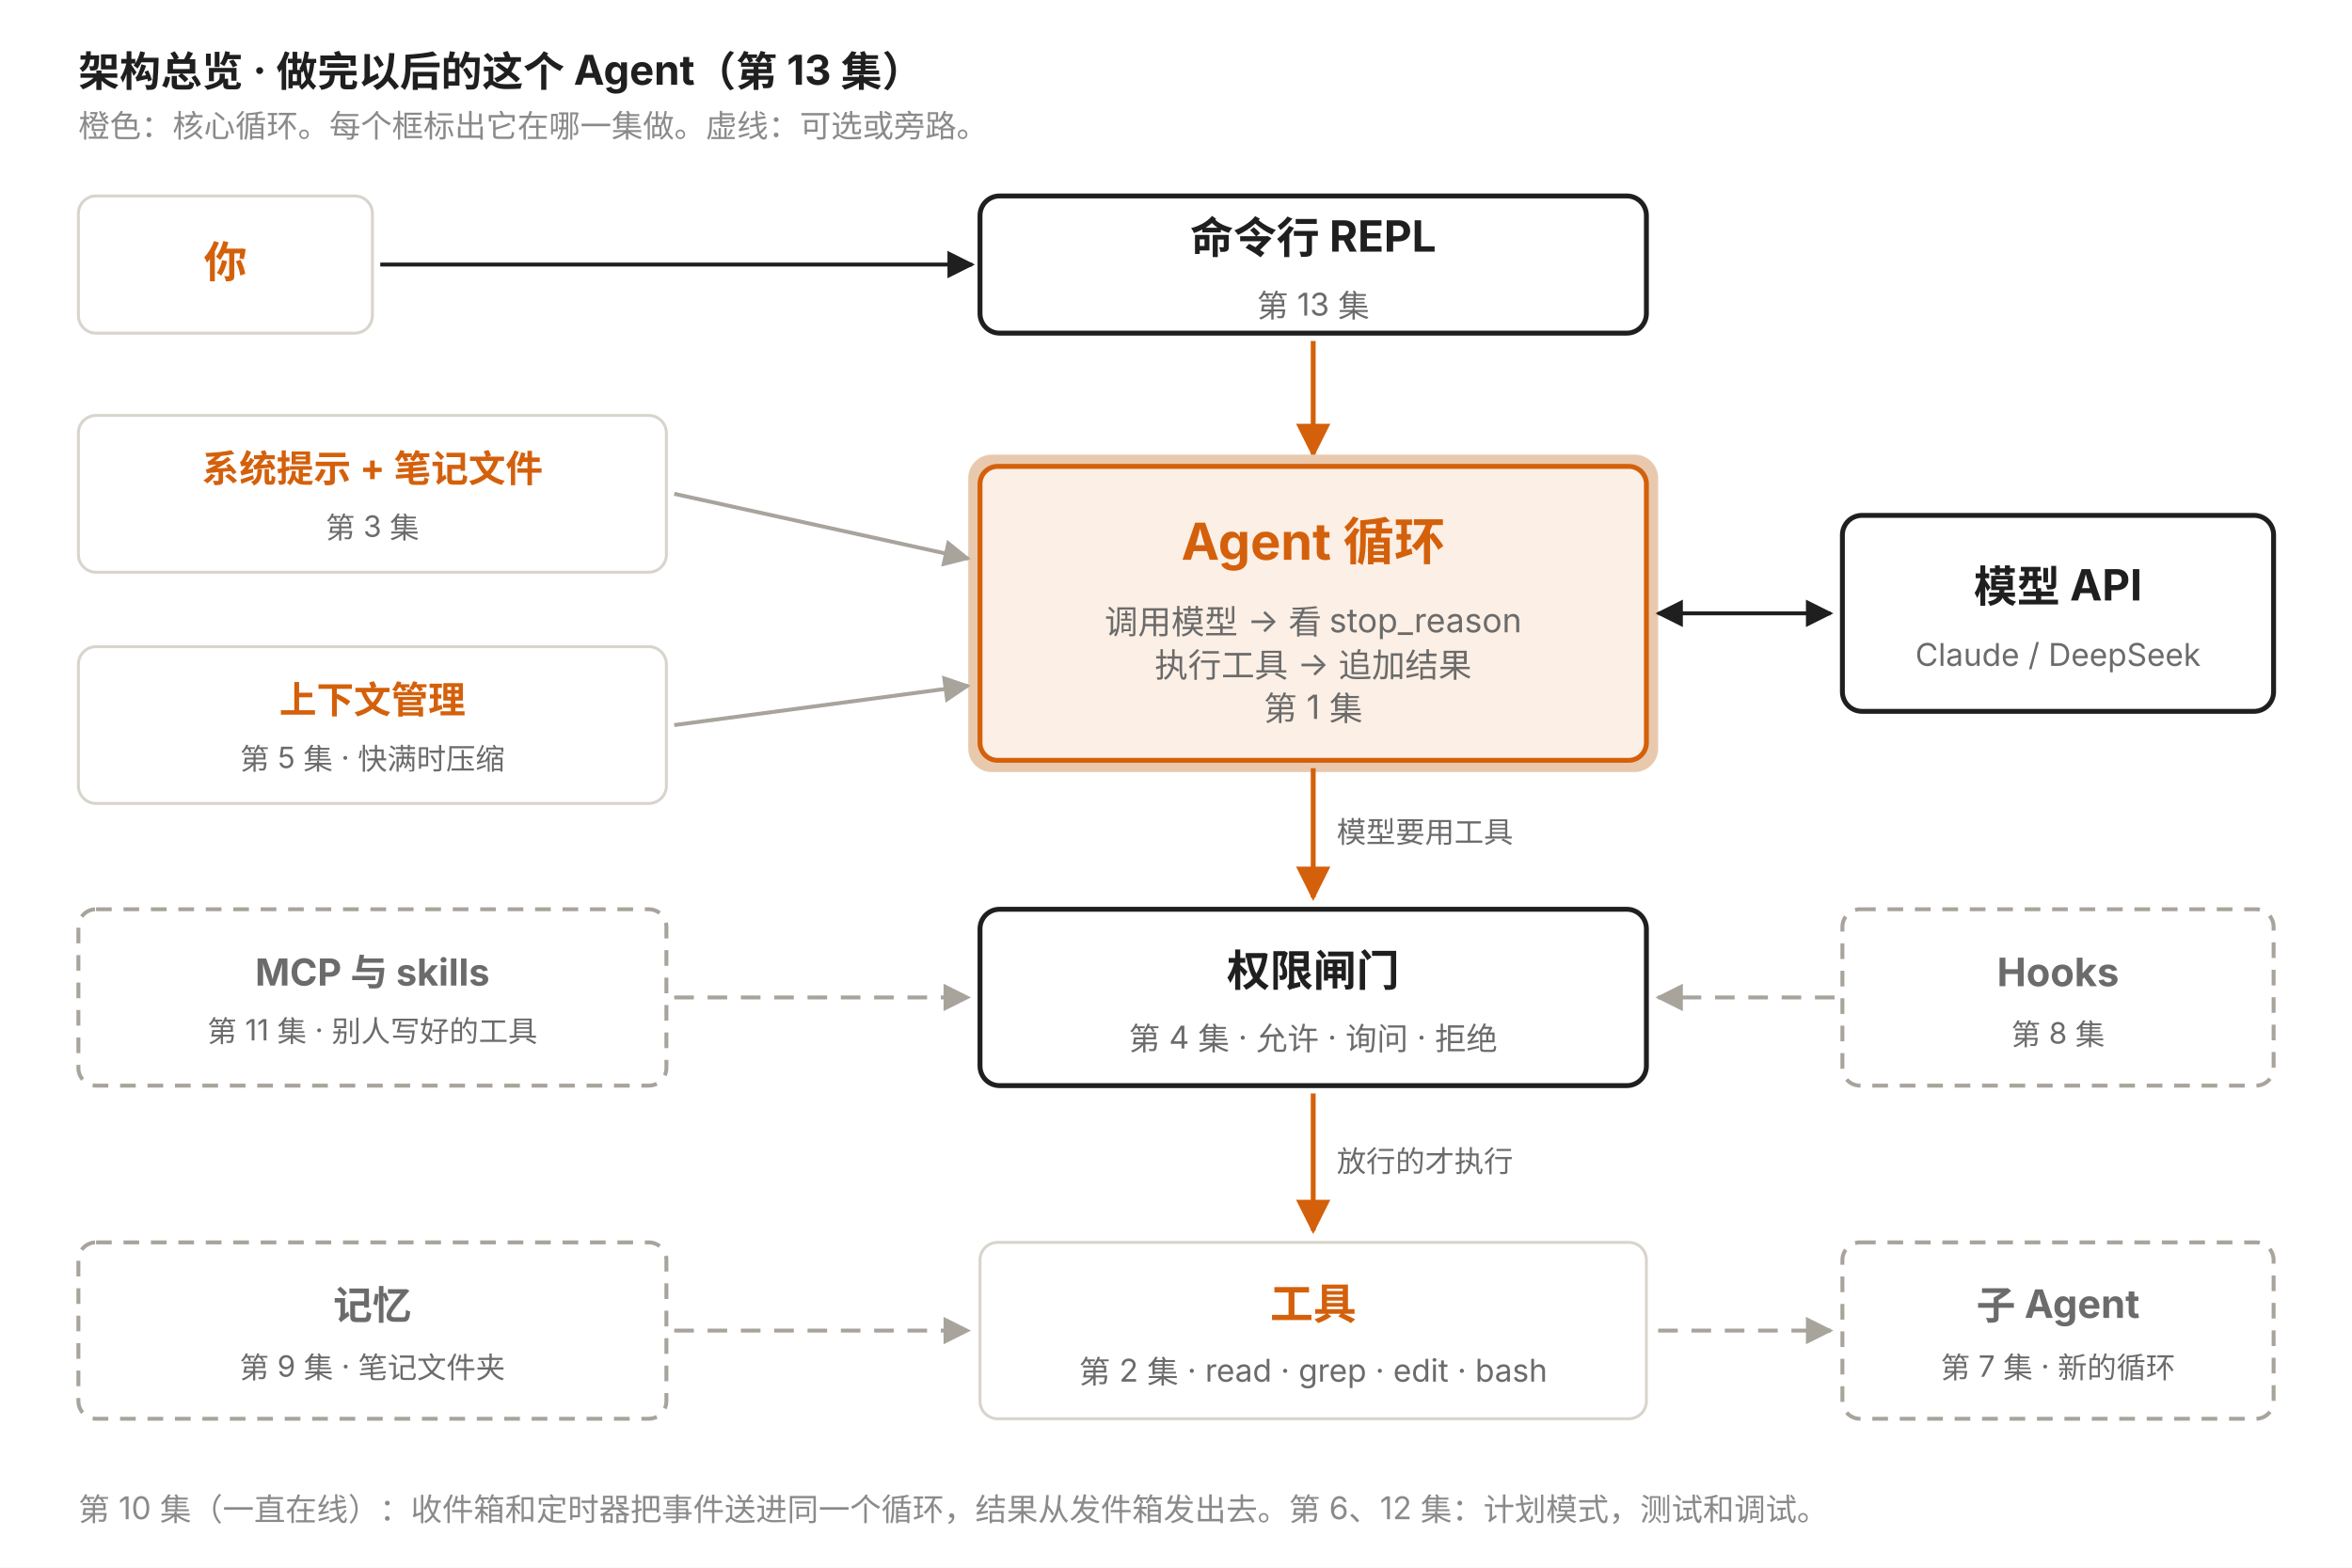
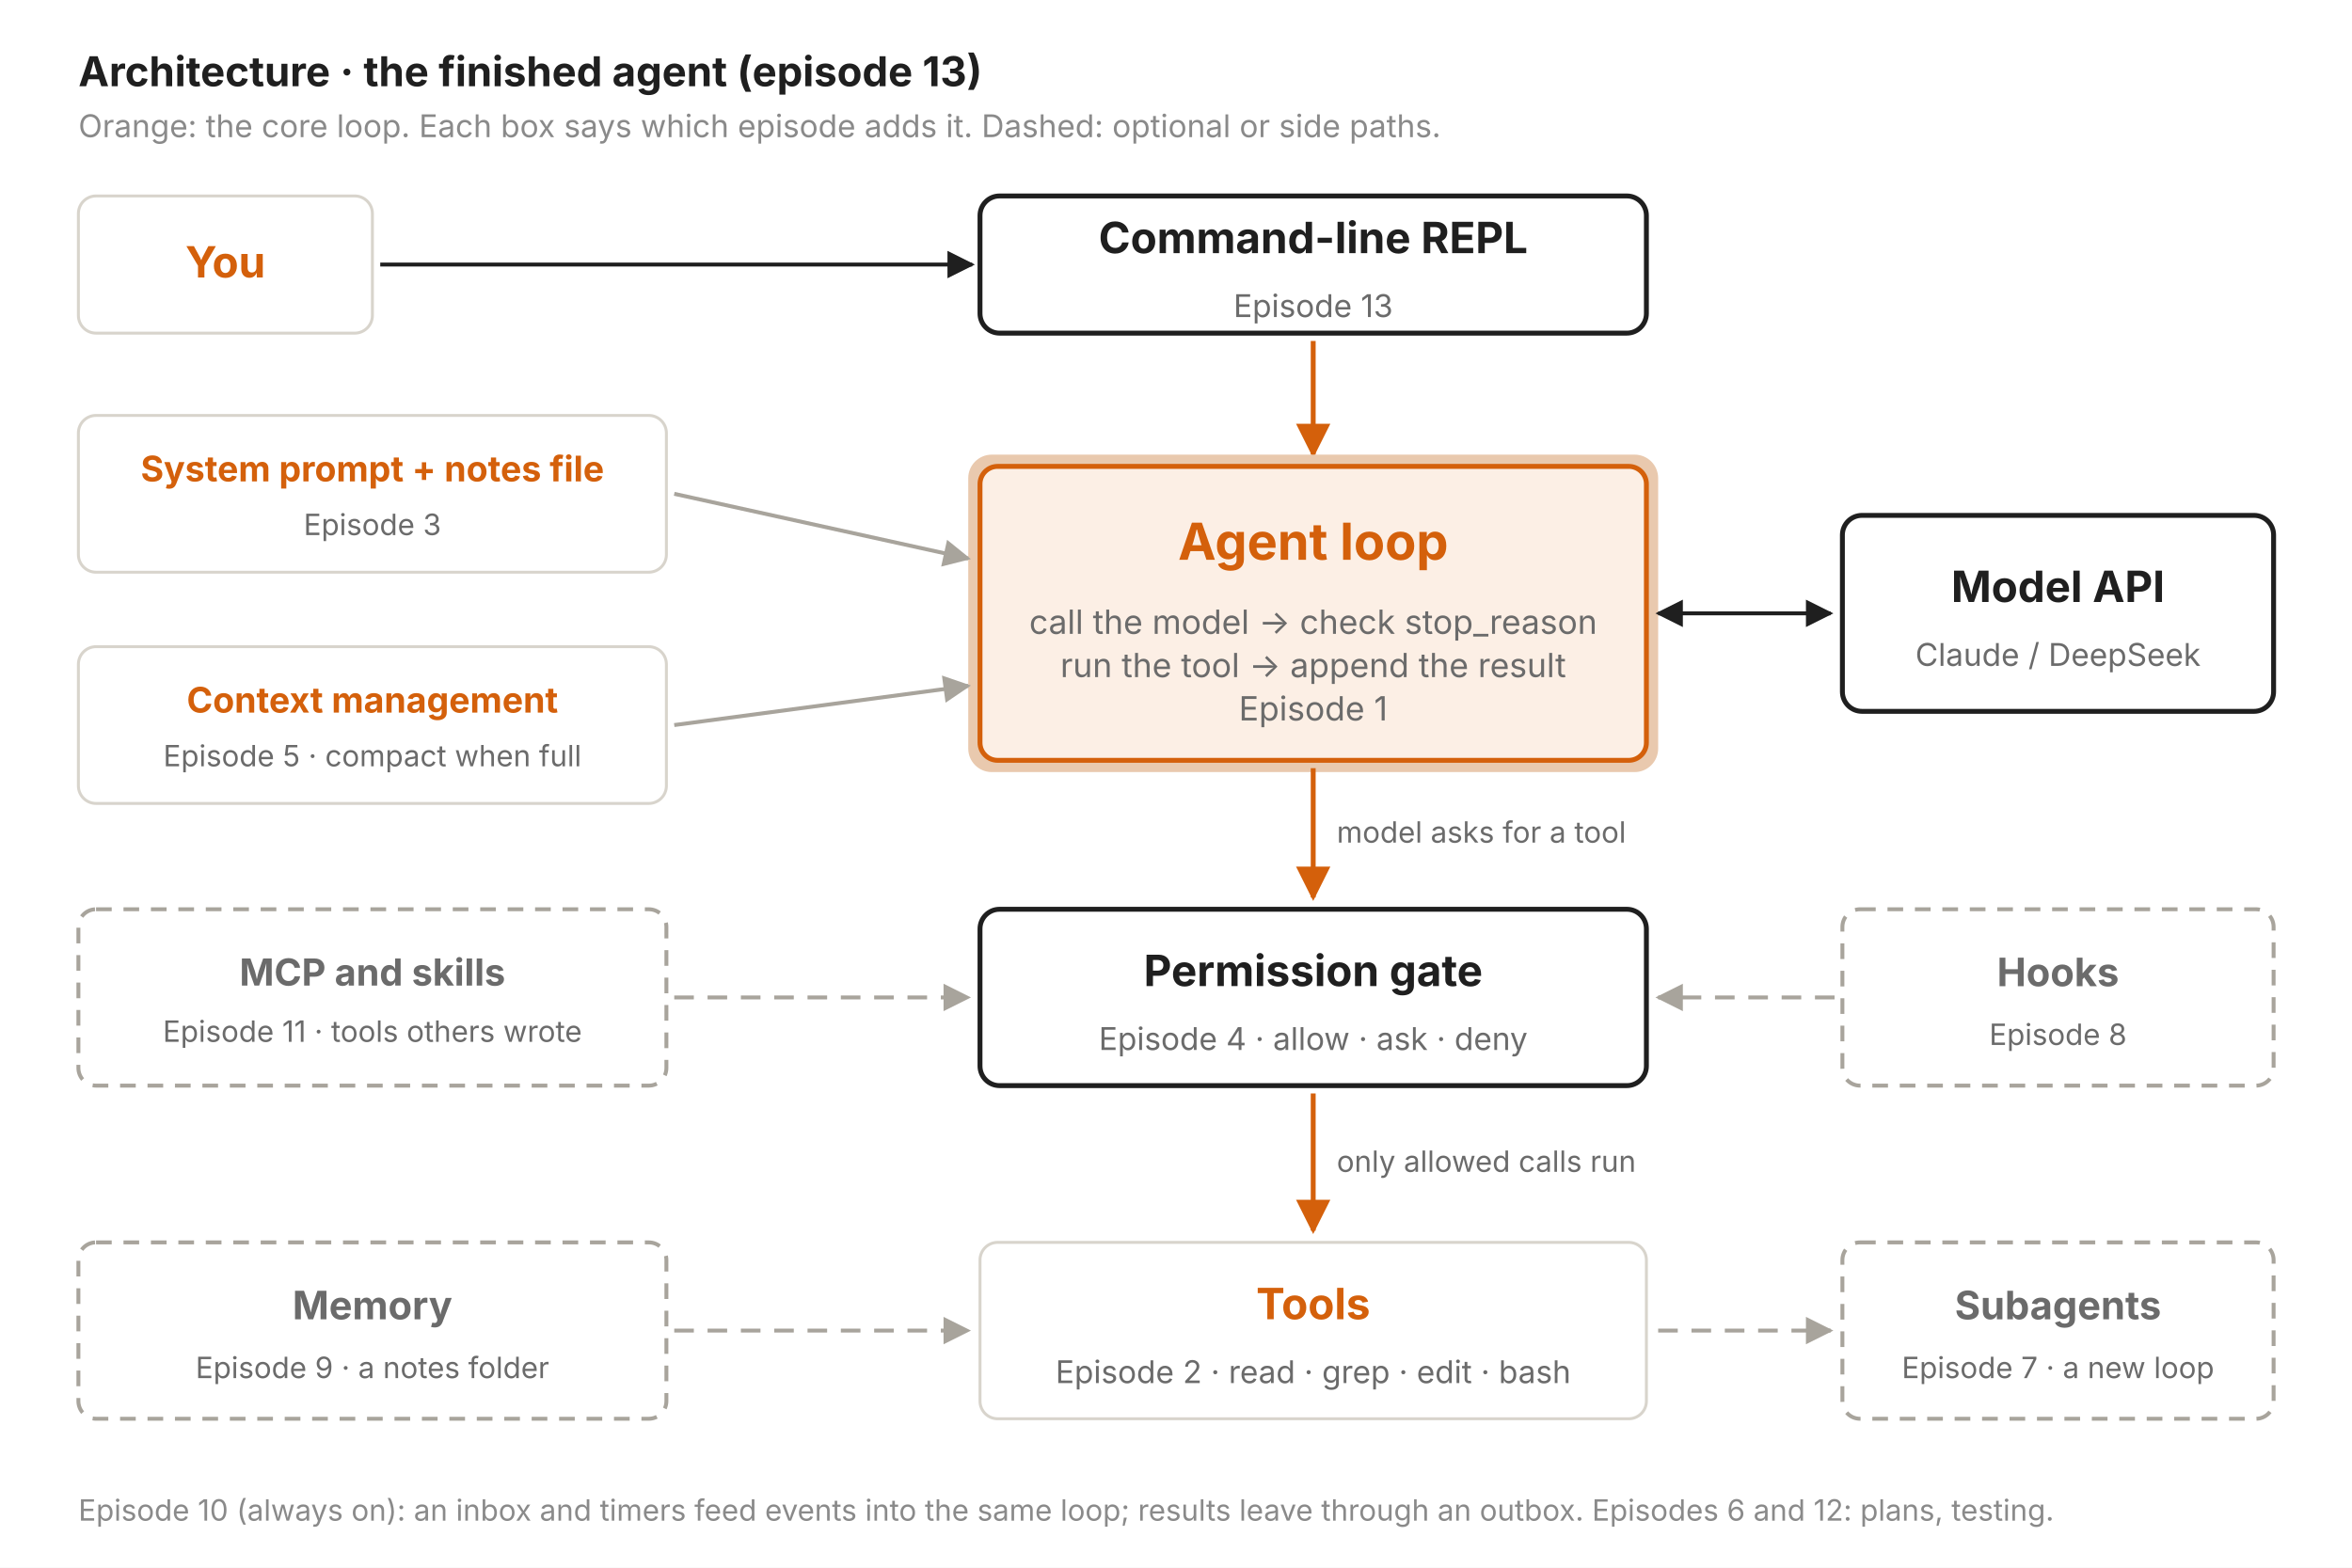
- <svg xmlns="http://www.w3.org/2000/svg" viewBox="0 0 1200 800" width="1200" height="800" font-family="Inter, -apple-system, BlinkMacSystemFont, 'Segoe UI', Helvetica, Arial, sans-serif, 'PingFang SC', 'Noto Sans CJK SC'">
+ <svg xmlns="http://www.w3.org/2000/svg" viewBox="0 0 1200 800" width="1200" height="800" font-family="Inter, -apple-system, BlinkMacSystemFont, 'Segoe UI', Helvetica, Arial, sans-serif">
  <defs>
    <marker id="aink" viewBox="0 0 10 10" refX="9" refY="5" markerWidth="7" markerHeight="7" orient="auto-start-reverse">
      <path d="M0,0 L10,5 L0,10 z" fill="#1f1f1f" />
    </marker>
    <marker id="aaccent" viewBox="0 0 10 10" refX="9" refY="5" markerWidth="7" markerHeight="7" orient="auto-start-reverse">
      <path d="M0,0 L10,5 L0,10 z" fill="#d4600b" />
    </marker>
    <marker id="agrey" viewBox="0 0 10 10" refX="9" refY="5" markerWidth="7" markerHeight="7" orient="auto-start-reverse">
      <path d="M0,0 L10,5 L0,10 z" fill="#a8a49c" />
    </marker>
  </defs>
  <rect width="1200" height="800" fill="#ffffff" />
-   <text x="40" y="44" font-size="21" font-weight="700" fill="#1f1f1f">架构总览 · 做完以后的这个 Agent（第 13 集）</text>
-   <text x="40" y="70" font-size="16" font-weight="400" fill="#8a8a8a">橙色：核心循环。每个框标出它在哪一集做。虚线：可选或旁路。</text>
+   <text x="40" y="44" font-size="21" font-weight="700" fill="#1f1f1f">Architecture · the finished agent (episode 13)</text>
+   <text x="40" y="70" font-size="16" font-weight="400" fill="#8a8a8a">Orange: the core loop. Each box says which episode adds it. Dashed: optional or side paths.</text>
  <rect x="40" y="100" width="150" height="70" rx="9" fill="#ffffff" stroke="#d8d4cc" stroke-width="1.5" />
-   <text x="115" y="141.6" font-size="22" font-weight="700" fill="#d4600b" text-anchor="middle">你</text>
+   <text x="115" y="141.6" font-size="22" font-weight="700" fill="#d4600b" text-anchor="middle">You</text>
  <path d="M194,135 L496,135" fill="none" stroke="#1f1f1f" stroke-width="2" marker-end="url(#aink)" />
  <rect x="500" y="100" width="340" height="70" rx="10" fill="#ffffff" stroke="#1f1f1f" stroke-width="2.5" />
-   <text x="670" y="129.2" font-size="22" font-weight="700" fill="#1f1f1f" text-anchor="middle">命令行 REPL</text>
-   <text x="670" y="161.8" font-size="16" font-weight="400" fill="#6b6b6b" text-anchor="middle">第 13 集</text>
+   <text x="670" y="129.2" font-size="22" font-weight="700" fill="#1f1f1f" text-anchor="middle">Command-line REPL</text>
+   <text x="670" y="161.8" font-size="16" font-weight="400" fill="#6b6b6b" text-anchor="middle">Episode 13</text>
  <path d="M670,174 L670,232" fill="none" stroke="#d4600b" stroke-width="2.5" marker-end="url(#aaccent)" />
  <rect x="494" y="232" width="352" height="162" rx="12" fill="#e9c9ae" />
  <rect x="500" y="238" width="340" height="150" rx="9" fill="#fcefe5" stroke="#d4600b" stroke-width="2.5" />
-   <text x="670" y="285.65" font-size="26" font-weight="700" fill="#d4600b" text-anchor="middle">Agent 循环</text>
-   <text x="670" y="323.45" font-size="17" font-weight="400" fill="#6b6b6b" text-anchor="middle">调用模型 → 看 stop_reason</text>
-   <text x="670" y="345.55" font-size="17" font-weight="400" fill="#6b6b6b" text-anchor="middle">执行工具 → 追加结果</text>
-   <text x="670" y="367.65" font-size="17" font-weight="400" fill="#6b6b6b" text-anchor="middle">第 1 集</text>
+   <text x="670" y="285.65" font-size="26" font-weight="700" fill="#d4600b" text-anchor="middle">Agent loop</text>
+   <text x="670" y="323.45" font-size="17" font-weight="400" fill="#6b6b6b" text-anchor="middle">call the model → check stop_reason</text>
+   <text x="670" y="345.55" font-size="17" font-weight="400" fill="#6b6b6b" text-anchor="middle">run the tool → append the result</text>
+   <text x="670" y="367.65" font-size="17" font-weight="400" fill="#6b6b6b" text-anchor="middle">Episode 1</text>
  <rect x="940" y="263" width="220" height="100" rx="10" fill="#ffffff" stroke="#1f1f1f" stroke-width="2.5" />
-   <text x="1050" y="307.2" font-size="22" font-weight="700" fill="#1f1f1f" text-anchor="middle">模型 API</text>
+   <text x="1050" y="307.2" font-size="22" font-weight="700" fill="#1f1f1f" text-anchor="middle">Model API</text>
  <text x="1050" y="339.8" font-size="16" font-weight="400" fill="#6b6b6b" text-anchor="middle">Claude / DeepSeek</text>
  <path d="M846,313 L934,313" fill="none" stroke="#1f1f1f" stroke-width="2" marker-end="url(#aink)" marker-start="url(#aink)" />
  <rect x="40" y="212" width="300" height="80" rx="9" fill="#ffffff" stroke="#d8d4cc" stroke-width="1.5" />
-   <text x="190" y="245.95" font-size="19" font-weight="700" fill="#d4600b" text-anchor="middle">系统提示 + 笔记文件</text>
-   <text x="190" y="274.65" font-size="15" font-weight="400" fill="#6b6b6b" text-anchor="middle">第 3 集</text>
+   <text x="190" y="245.65" font-size="18" font-weight="700" fill="#d4600b" text-anchor="middle">System prompt + notes file</text>
+   <text x="190" y="273.05" font-size="15" font-weight="400" fill="#6b6b6b" text-anchor="middle">Episode 3</text>
  <path d="M344,252 L494,285" fill="none" stroke="#a8a49c" stroke-width="2" marker-end="url(#agrey)" />
  <rect x="40" y="330" width="300" height="80" rx="9" fill="#ffffff" stroke="#d8d4cc" stroke-width="1.5" />
-   <text x="190" y="363.95" font-size="19" font-weight="700" fill="#d4600b" text-anchor="middle">上下文管理</text>
-   <text x="190" y="392.65" font-size="15" font-weight="400" fill="#6b6b6b" text-anchor="middle">第 5 集 · 快满时压缩</text>
+   <text x="190" y="363.65" font-size="18" font-weight="700" fill="#d4600b" text-anchor="middle">Context management</text>
+   <text x="190" y="391.05" font-size="15" font-weight="400" fill="#6b6b6b" text-anchor="middle">Episode 5 · compact when full</text>
  <path d="M344,370 L494,350" fill="none" stroke="#a8a49c" stroke-width="2" marker-end="url(#agrey)" />
  <path d="M670,392 L670,458" fill="none" stroke="#d4600b" stroke-width="2.5" marker-end="url(#aaccent)" />
-   <text x="682" y="430" font-size="15" font-weight="400" fill="#6b6b6b">模型要用工具</text>
+   <text x="682" y="430" font-size="15" font-weight="400" fill="#6b6b6b">model asks for a tool</text>
  <rect x="500" y="464" width="340" height="90" rx="10" fill="#ffffff" stroke="#1f1f1f" stroke-width="2.5" />
-   <text x="670" y="503.2" font-size="22" font-weight="700" fill="#1f1f1f" text-anchor="middle">权限闸门</text>
-   <text x="670" y="535.8" font-size="16" font-weight="400" fill="#6b6b6b" text-anchor="middle">第 4 集 · 允许 · 询问 · 拒绝</text>
+   <text x="670" y="503.2" font-size="22" font-weight="700" fill="#1f1f1f" text-anchor="middle">Permission gate</text>
+   <text x="670" y="535.8" font-size="16" font-weight="400" fill="#6b6b6b" text-anchor="middle">Episode 4 · allow · ask · deny</text>
  <path d="M670,558 L670,628" fill="none" stroke="#d4600b" stroke-width="2.5" marker-end="url(#aaccent)" />
-   <text x="682" y="598" font-size="15" font-weight="400" fill="#6b6b6b">放行的才执行</text>
+   <text x="682" y="598" font-size="15" font-weight="400" fill="#6b6b6b">only allowed calls run</text>
  <rect x="500" y="634" width="340" height="90" rx="9" fill="#ffffff" stroke="#d8d4cc" stroke-width="1.5" />
-   <text x="670" y="673.2" font-size="22" font-weight="700" fill="#d4600b" text-anchor="middle">工具</text>
-   <text x="670" y="705.8" font-size="16" font-weight="400" fill="#6b6b6b" text-anchor="middle">第 2 集 · read · grep · edit · bash</text>
+   <text x="670" y="673.2" font-size="22" font-weight="700" fill="#d4600b" text-anchor="middle">Tools</text>
+   <text x="670" y="705.8" font-size="16" font-weight="400" fill="#6b6b6b" text-anchor="middle">Episode 2 · read · grep · edit · bash</text>
  <rect x="940" y="464" width="220" height="90" rx="9" fill="#ffffff" stroke="#a8a49c" stroke-width="2" stroke-dasharray="8 6" />
  <text x="1050" y="503.25" font-size="20" font-weight="700" fill="#6b6b6b" text-anchor="middle">Hooks</text>
-   <text x="1050" y="533.25" font-size="15" font-weight="400" fill="#6b6b6b" text-anchor="middle">第 8 集</text>
+   <text x="1050" y="533.25" font-size="15" font-weight="400" fill="#6b6b6b" text-anchor="middle">Episode 8</text>
  <path d="M936,509 L846,509" fill="none" stroke="#a8a49c" stroke-width="2" stroke-dasharray="10 7" marker-end="url(#agrey)" />
  <rect x="940" y="634" width="220" height="90" rx="9" fill="#ffffff" stroke="#a8a49c" stroke-width="2" stroke-dasharray="8 6" />
-   <text x="1050" y="673.25" font-size="20" font-weight="700" fill="#6b6b6b" text-anchor="middle">子 Agent</text>
-   <text x="1050" y="703.25" font-size="15" font-weight="400" fill="#6b6b6b" text-anchor="middle">第 7 集 · 新的循环</text>
+   <text x="1050" y="673.25" font-size="20" font-weight="700" fill="#6b6b6b" text-anchor="middle">Subagents</text>
+   <text x="1050" y="703.25" font-size="15" font-weight="400" fill="#6b6b6b" text-anchor="middle">Episode 7 · a new loop</text>
  <path d="M846,679 L934,679" fill="none" stroke="#a8a49c" stroke-width="2" stroke-dasharray="10 7" marker-end="url(#agrey)" />
  <rect x="40" y="464" width="300" height="90" rx="9" fill="#ffffff" stroke="#a8a49c" stroke-width="2" stroke-dasharray="8 6" />
-   <text x="190" y="502.95" font-size="19" font-weight="700" fill="#6b6b6b" text-anchor="middle">MCP 与 skills</text>
-   <text x="190" y="531.65" font-size="15" font-weight="400" fill="#6b6b6b" text-anchor="middle">第 11 集 · 别人写好的工具</text>
+   <text x="190" y="502.95" font-size="19" font-weight="700" fill="#6b6b6b" text-anchor="middle">MCP and skills</text>
+   <text x="190" y="531.65" font-size="15" font-weight="400" fill="#6b6b6b" text-anchor="middle">Episode 11 · tools others wrote</text>
  <path d="M344,509 L494,509" fill="none" stroke="#a8a49c" stroke-width="2" stroke-dasharray="10 7" marker-end="url(#agrey)" />
  <rect x="40" y="634" width="300" height="90" rx="9" fill="#ffffff" stroke="#a8a49c" stroke-width="2" stroke-dasharray="8 6" />
-   <text x="190" y="673.25" font-size="20" font-weight="700" fill="#6b6b6b" text-anchor="middle">记忆</text>
-   <text x="190" y="703.25" font-size="15" font-weight="400" fill="#6b6b6b" text-anchor="middle">第 9 集 · 笔记文件夹</text>
+   <text x="190" y="673.25" font-size="20" font-weight="700" fill="#6b6b6b" text-anchor="middle">Memory</text>
+   <text x="190" y="703.25" font-size="15" font-weight="400" fill="#6b6b6b" text-anchor="middle">Episode 9 · a notes folder</text>
  <path d="M344,679 L494,679" fill="none" stroke="#a8a49c" stroke-width="2" stroke-dasharray="10 7" marker-end="url(#agrey)" />
-   <text x="40" y="776" font-size="16" font-weight="400" fill="#8a8a8a">第 10 集（一直在线）：收件箱和定时器把事件送进同一个循环，结果从发件箱发出去。第 6、12 集：计划模式，测试和调试。</text>
+   <text x="40" y="776" font-size="15" font-weight="400" fill="#8a8a8a">Episode 10 (always on): an inbox and timers feed events into the same loop; results leave through an outbox. Episodes 6 and 12: plans, testing.</text>
</svg>
